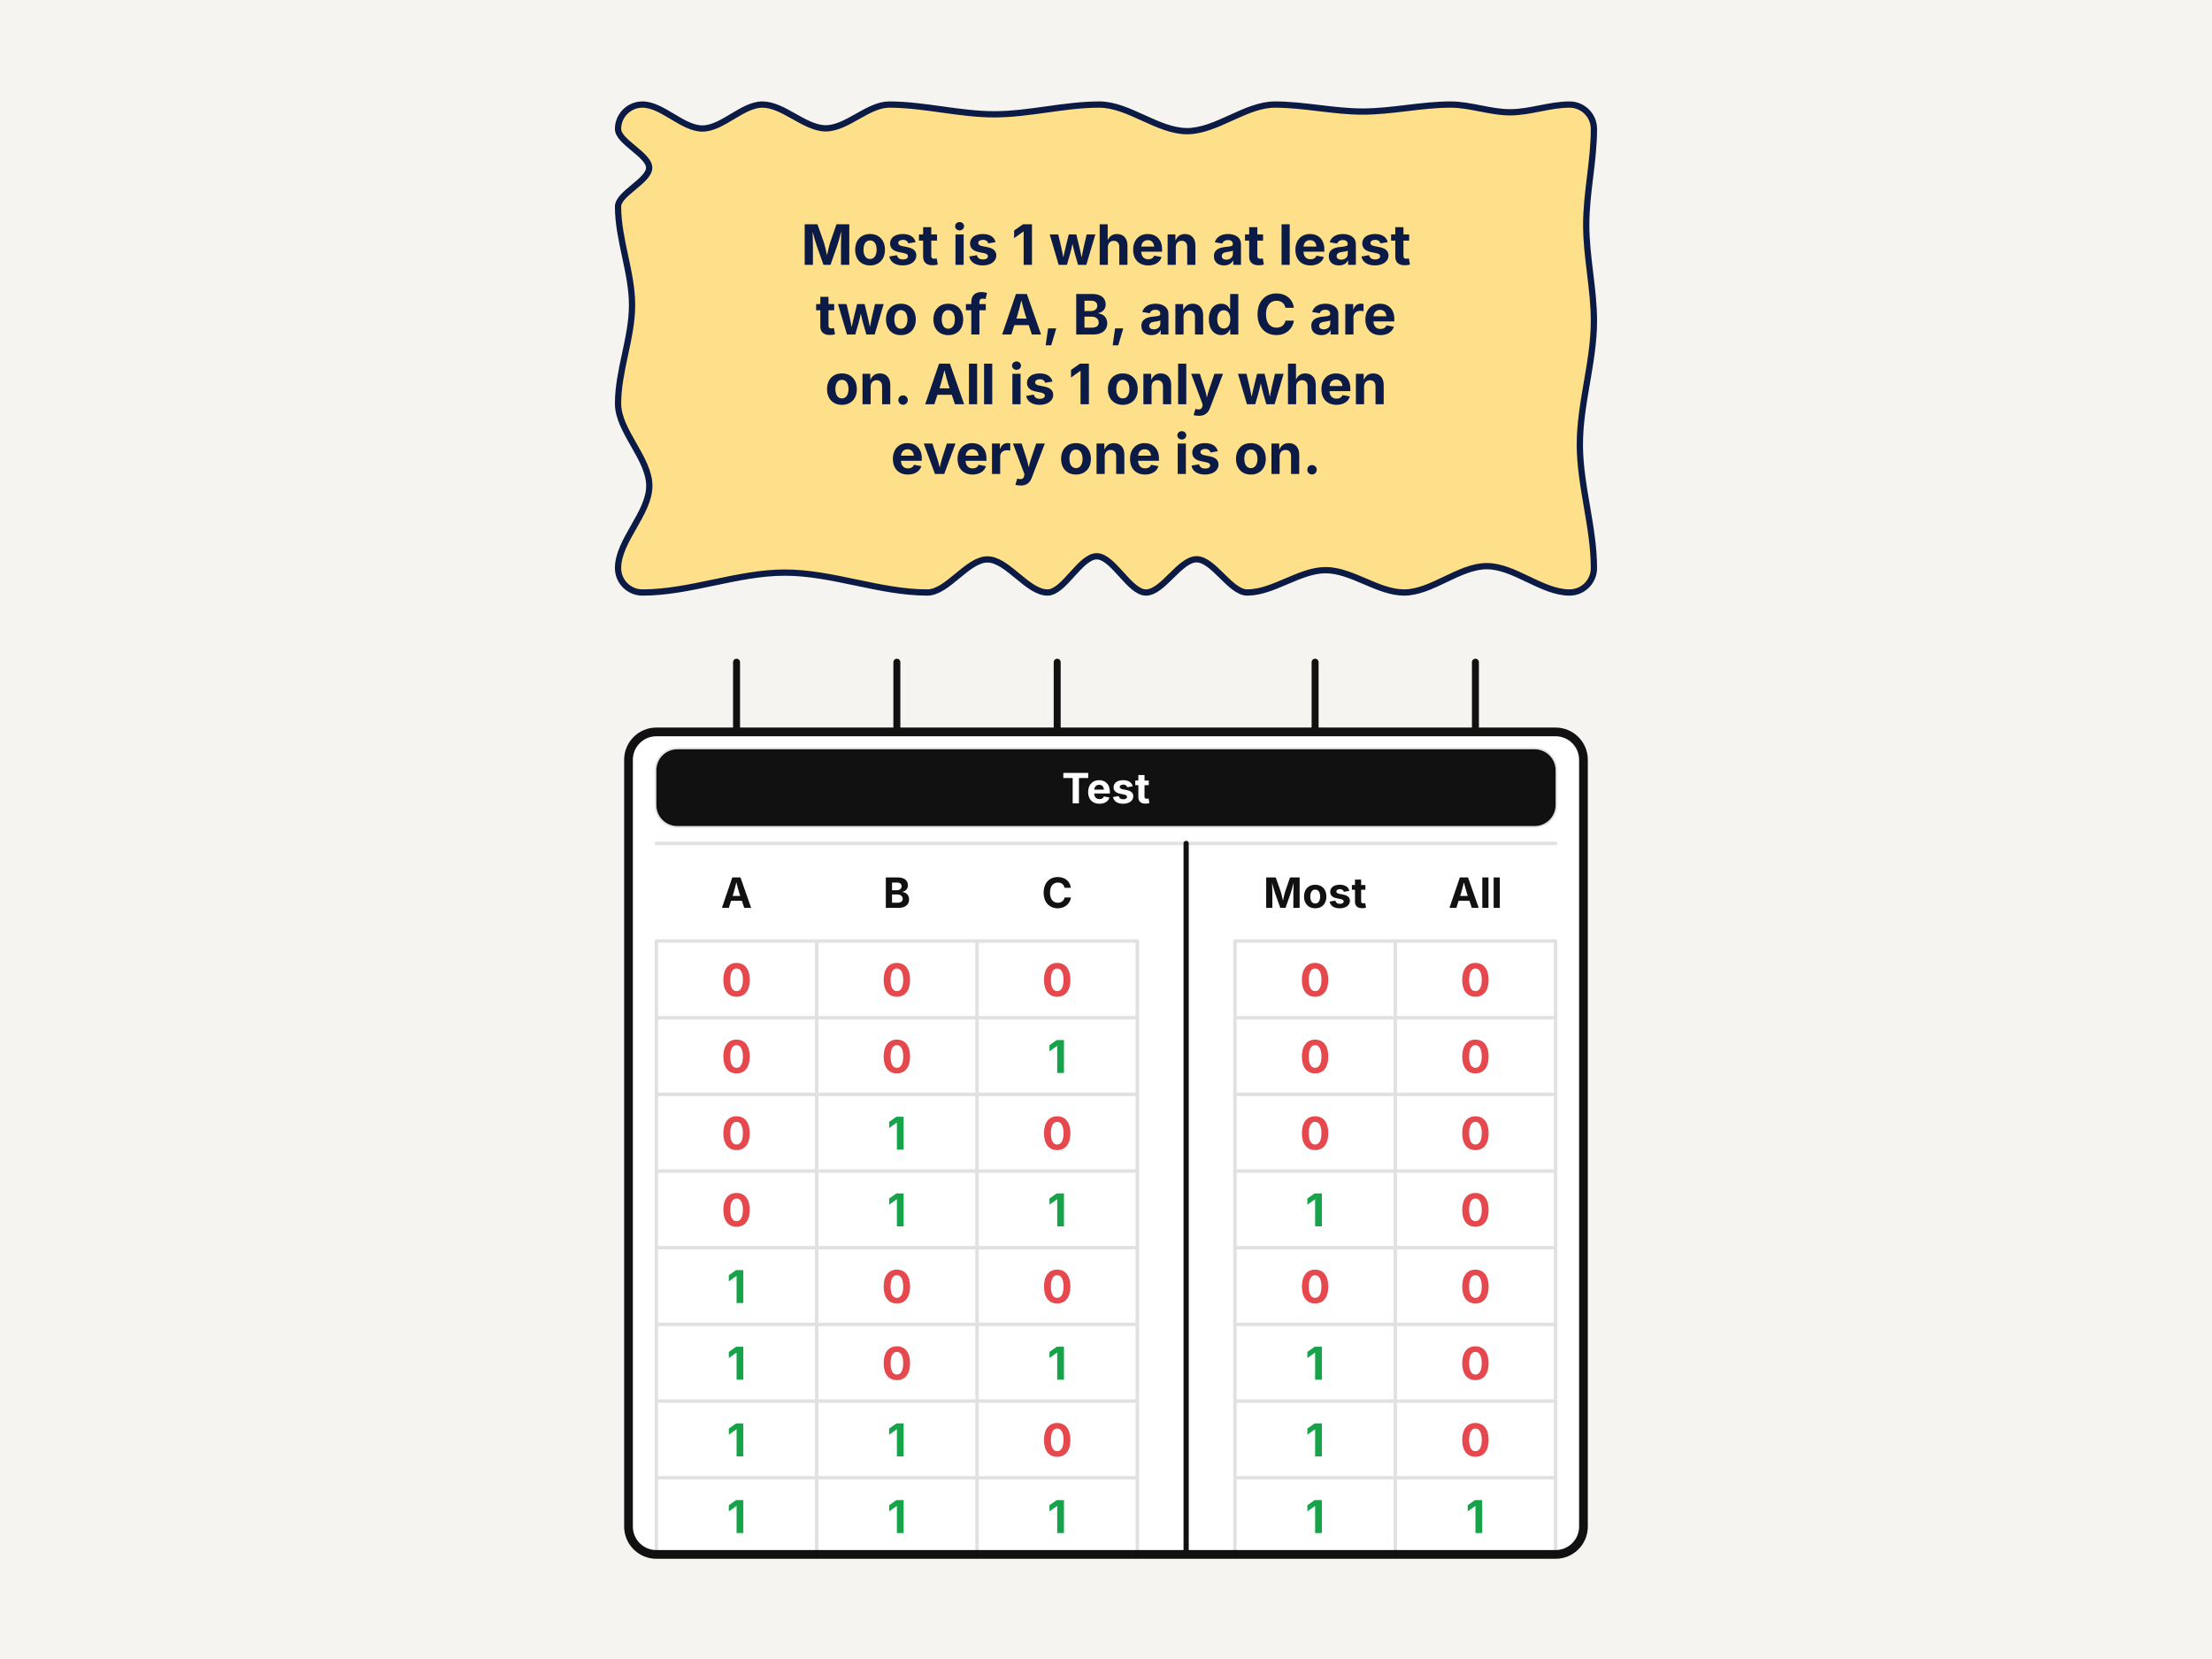
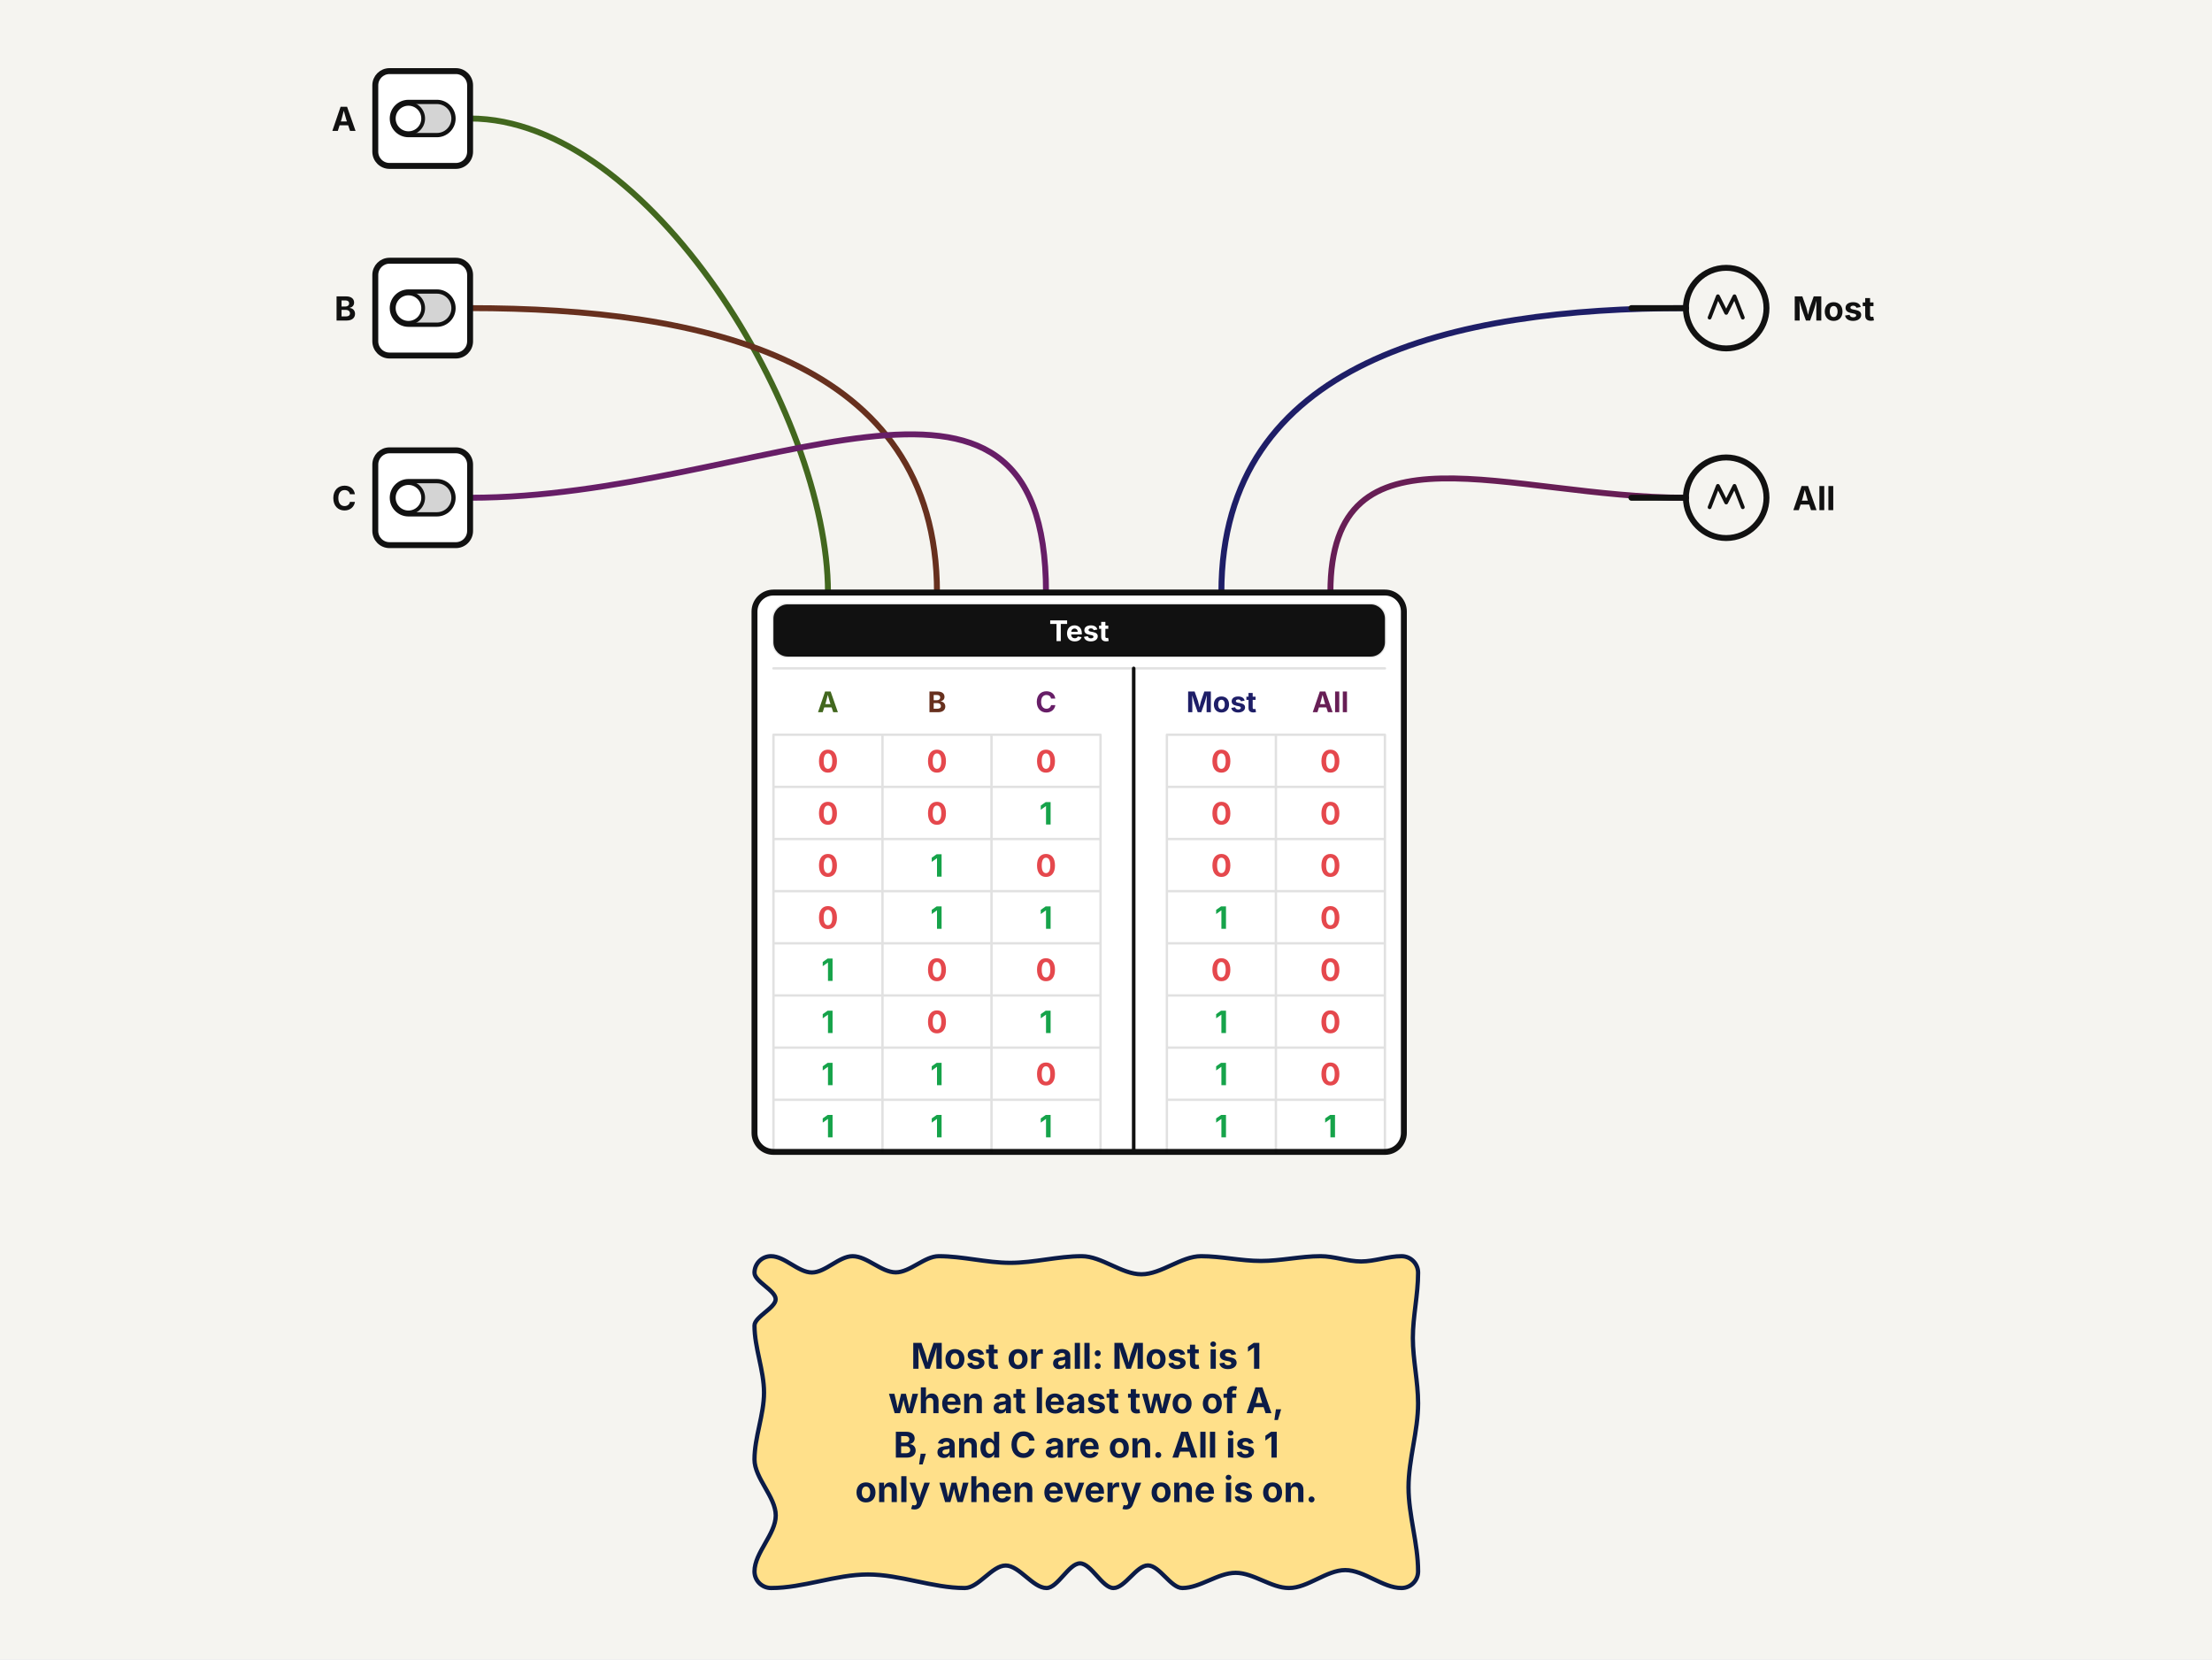
- <svg xmlns="http://www.w3.org/2000/svg" viewBox="-180.33 -210 634.67 476" width="634.67" height="476" font-family="Inter, 'Segoe UI', system-ui, -apple-system, sans-serif" stroke-linejoin="round" stroke-linecap="round">
-   <rect x="-180.33" y="-210" width="634.67" height="476" fill="#f5f4f0" />
+ <svg xmlns="http://www.w3.org/2000/svg" viewBox="-318.35 -250 933.33 700" width="933.33" height="700" font-family="Inter, 'Segoe UI', system-ui, -apple-system, sans-serif" stroke-linejoin="round" stroke-linecap="round">
+   <rect x="-318.35" y="-250" width="933.33" height="700" fill="#f5f4f0" />
+   <path d="M-120 -200C-44.5 -200 31 -75.5 31 0" fill="none" stroke="hsl(90, 55%, 26%)" stroke-width="2.5" />
+   <path d="M-120 -120C-21.5 -120 77 -98.5 77 0" fill="none" stroke="hsl(15, 55%, 26%)" stroke-width="2.5" />
+   <path d="M-120 -40C1.5 -40 123 -121.5 123 0" fill="none" stroke="hsl(300, 55%, 26%)" stroke-width="2.5" />
+   <path d="M393 -120C295 -120 197 -98 197 0" fill="none" stroke="hsl(240, 55%, 26%)" stroke-width="2.5" />
+   <path d="M393 -40C318 -40 243 -75 243 0" fill="none" stroke="hsl(315, 55%, 26%)" stroke-width="2.5" />
  <g transform="matrix(1 0 0 1 0 0)">
    <path d="M8 0H266A8 8 0 0 1 274 8V228A8 8 0 0 1 266 236H8A8 8 0 0 1 0 228V8A8 8 0 0 1 8 0Z" fill="#ffffff" stroke="#111111" stroke-width="2.5" />
-     <path d="M31 0V-20M77 0V-20M123 0V-20M197 0V-20M243 0V-20" fill="none" stroke="#111111" stroke-width="2" />
    <text x="31" y="71" font-size="13" font-weight="700" fill="#e5484d" text-anchor="middle" dominant-baseline="middle">0</text>
    <text x="77" y="71" font-size="13" font-weight="700" fill="#e5484d" text-anchor="middle" dominant-baseline="middle">0</text>
    <text x="123" y="71" font-size="13" font-weight="700" fill="#e5484d" text-anchor="middle" dominant-baseline="middle">0</text>
    <text x="197" y="71" font-size="13" font-weight="700" fill="#e5484d" text-anchor="middle" dominant-baseline="middle">0</text>
    <text x="243" y="71" font-size="13" font-weight="700" fill="#e5484d" text-anchor="middle" dominant-baseline="middle">0</text>
    <text x="31" y="93" font-size="13" font-weight="700" fill="#e5484d" text-anchor="middle" dominant-baseline="middle">0</text>
    <text x="77" y="93" font-size="13" font-weight="700" fill="#e5484d" text-anchor="middle" dominant-baseline="middle">0</text>
    <text x="123" y="93" font-size="13" font-weight="700" fill="#16a34a" text-anchor="middle" dominant-baseline="middle">1</text>
    <text x="197" y="93" font-size="13" font-weight="700" fill="#e5484d" text-anchor="middle" dominant-baseline="middle">0</text>
    <text x="243" y="93" font-size="13" font-weight="700" fill="#e5484d" text-anchor="middle" dominant-baseline="middle">0</text>
    <text x="31" y="115" font-size="13" font-weight="700" fill="#e5484d" text-anchor="middle" dominant-baseline="middle">0</text>
    <text x="77" y="115" font-size="13" font-weight="700" fill="#16a34a" text-anchor="middle" dominant-baseline="middle">1</text>
    <text x="123" y="115" font-size="13" font-weight="700" fill="#e5484d" text-anchor="middle" dominant-baseline="middle">0</text>
    <text x="197" y="115" font-size="13" font-weight="700" fill="#e5484d" text-anchor="middle" dominant-baseline="middle">0</text>
    <text x="243" y="115" font-size="13" font-weight="700" fill="#e5484d" text-anchor="middle" dominant-baseline="middle">0</text>
    <text x="31" y="137" font-size="13" font-weight="700" fill="#e5484d" text-anchor="middle" dominant-baseline="middle">0</text>
    <text x="77" y="137" font-size="13" font-weight="700" fill="#16a34a" text-anchor="middle" dominant-baseline="middle">1</text>
    <text x="123" y="137" font-size="13" font-weight="700" fill="#16a34a" text-anchor="middle" dominant-baseline="middle">1</text>
    <text x="197" y="137" font-size="13" font-weight="700" fill="#16a34a" text-anchor="middle" dominant-baseline="middle">1</text>
    <text x="243" y="137" font-size="13" font-weight="700" fill="#e5484d" text-anchor="middle" dominant-baseline="middle">0</text>
    <text x="31" y="159" font-size="13" font-weight="700" fill="#16a34a" text-anchor="middle" dominant-baseline="middle">1</text>
    <text x="77" y="159" font-size="13" font-weight="700" fill="#e5484d" text-anchor="middle" dominant-baseline="middle">0</text>
    <text x="123" y="159" font-size="13" font-weight="700" fill="#e5484d" text-anchor="middle" dominant-baseline="middle">0</text>
    <text x="197" y="159" font-size="13" font-weight="700" fill="#e5484d" text-anchor="middle" dominant-baseline="middle">0</text>
    <text x="243" y="159" font-size="13" font-weight="700" fill="#e5484d" text-anchor="middle" dominant-baseline="middle">0</text>
    <text x="31" y="181" font-size="13" font-weight="700" fill="#16a34a" text-anchor="middle" dominant-baseline="middle">1</text>
    <text x="77" y="181" font-size="13" font-weight="700" fill="#e5484d" text-anchor="middle" dominant-baseline="middle">0</text>
    <text x="123" y="181" font-size="13" font-weight="700" fill="#16a34a" text-anchor="middle" dominant-baseline="middle">1</text>
    <text x="197" y="181" font-size="13" font-weight="700" fill="#16a34a" text-anchor="middle" dominant-baseline="middle">1</text>
    <text x="243" y="181" font-size="13" font-weight="700" fill="#e5484d" text-anchor="middle" dominant-baseline="middle">0</text>
    <text x="31" y="203" font-size="13" font-weight="700" fill="#16a34a" text-anchor="middle" dominant-baseline="middle">1</text>
    <text x="77" y="203" font-size="13" font-weight="700" fill="#16a34a" text-anchor="middle" dominant-baseline="middle">1</text>
    <text x="123" y="203" font-size="13" font-weight="700" fill="#e5484d" text-anchor="middle" dominant-baseline="middle">0</text>
    <text x="197" y="203" font-size="13" font-weight="700" fill="#16a34a" text-anchor="middle" dominant-baseline="middle">1</text>
    <text x="243" y="203" font-size="13" font-weight="700" fill="#e5484d" text-anchor="middle" dominant-baseline="middle">0</text>
    <text x="31" y="225" font-size="13" font-weight="700" fill="#16a34a" text-anchor="middle" dominant-baseline="middle">1</text>
    <text x="77" y="225" font-size="13" font-weight="700" fill="#16a34a" text-anchor="middle" dominant-baseline="middle">1</text>
    <text x="123" y="225" font-size="13" font-weight="700" fill="#16a34a" text-anchor="middle" dominant-baseline="middle">1</text>
    <text x="197" y="225" font-size="13" font-weight="700" fill="#16a34a" text-anchor="middle" dominant-baseline="middle">1</text>
    <text x="243" y="225" font-size="13" font-weight="700" fill="#16a34a" text-anchor="middle" dominant-baseline="middle">1</text>
    <path d="M8 32H266M8 60H146M8 82H146M8 104H146M8 126H146M8 148H146M8 170H146M8 192H146M8 214H146M8 60V236M146 60V236M174 60H266M174 82H266M174 104H266M174 126H266M174 148H266M174 170H266M174 192H266M174 214H266M174 60V236M266 60V236M54 60V236M100 60V236M220 60V236M160 32V236" fill="none" stroke="rgba(0,0,0,0.12)" stroke-width="1" />
    <path d="M160 32V236" fill="none" stroke="#111111" stroke-width="1.5" />
-     <text x="31" y="46" font-size="12" font-weight="700" fill="#111111" text-anchor="middle" dominant-baseline="middle">A</text>
-     <text x="77" y="46" font-size="12" font-weight="700" fill="#111111" text-anchor="middle" dominant-baseline="middle">B</text>
-     <text x="123" y="46" font-size="12" font-weight="700" fill="#111111" text-anchor="middle" dominant-baseline="middle">C</text>
-     <text x="197" y="46" font-size="12" font-weight="700" fill="#111111" text-anchor="middle" dominant-baseline="middle">Most</text>
-     <text x="243" y="46" font-size="12" font-weight="700" fill="#111111" text-anchor="middle" dominant-baseline="middle">All</text>
+     <text x="31" y="46" font-size="12" font-weight="700" fill="hsl(90, 55%, 26%)" text-anchor="middle" dominant-baseline="middle">A</text>
+     <text x="77" y="46" font-size="12" font-weight="700" fill="hsl(15, 55%, 26%)" text-anchor="middle" dominant-baseline="middle">B</text>
+     <text x="123" y="46" font-size="12" font-weight="700" fill="hsl(300, 55%, 26%)" text-anchor="middle" dominant-baseline="middle">C</text>
+     <text x="197" y="46" font-size="12" font-weight="700" fill="hsl(240, 55%, 26%)" text-anchor="middle" dominant-baseline="middle">Most</text>
+     <text x="243" y="46" font-size="12" font-weight="700" fill="hsl(315, 55%, 26%)" text-anchor="middle" dominant-baseline="middle">All</text>
    <path d="M14 5H260A6 6 0 0 1 266 11V21A6 6 0 0 1 260 27H14A6 6 0 0 1 8 21V11A6 6 0 0 1 14 5Z" fill="#111111" stroke="rgba(0,0,0,0.12)" stroke-width="1" />
    <text x="137" y="16" font-size="12" font-weight="700" fill="#ffffff" text-anchor="middle" dominant-baseline="middle">Test</text>
  </g>
-   <g transform="matrix(1 0 0 1 -3 -180)">
+   <g transform="matrix(1 0 0 1 -160 -220)">
+     <path d="M6 0H34A6 6 0 0 1 40 6V34A6 6 0 0 1 34 40H6A6 6 0 0 1 0 34V6A6 6 0 0 1 6 0Z" fill="#ffffff" stroke="#111111" stroke-width="2.5" />
+     <path d="M14 13H26A7 7 0 0 1 33 20V20A7 7 0 0 1 26 27H14A7 7 0 0 1 7 20V20A7 7 0 0 1 14 13Z" fill="#d4d4d4" />
+     <path d="M19.8 20A5.8 5.8 0 1 1 8.2 20A5.8 5.8 0 1 1 19.8 20Z" fill="hsl(90, 100%, 50%)" />
+     <path d="M14 13H26A7 7 0 0 1 33 20V20A7 7 0 0 1 26 27H14A7 7 0 0 1 7 20V20A7 7 0 0 1 14 13Z" fill="none" stroke="#111111" stroke-width="1.8" />
+     <path d="M20.2 20A6.2 6.2 0 1 1 7.8 20A6.2 6.2 0 1 1 20.2 20Z" fill="#ffffff" stroke="#111111" stroke-width="1.6" />
+   </g>
+   <g transform="matrix(1 0 0 1 -160 -140)">
+     <path d="M6 0H34A6 6 0 0 1 40 6V34A6 6 0 0 1 34 40H6A6 6 0 0 1 0 34V6A6 6 0 0 1 6 0Z" fill="#ffffff" stroke="#111111" stroke-width="2.5" />
+     <path d="M14 13H26A7 7 0 0 1 33 20V20A7 7 0 0 1 26 27H14A7 7 0 0 1 7 20V20A7 7 0 0 1 14 13Z" fill="#d4d4d4" />
+     <path d="M19.8 20A5.8 5.8 0 1 1 8.2 20A5.8 5.8 0 1 1 19.8 20Z" fill="hsl(15, 100%, 50%)" />
+     <path d="M14 13H26A7 7 0 0 1 33 20V20A7 7 0 0 1 26 27H14A7 7 0 0 1 7 20V20A7 7 0 0 1 14 13Z" fill="none" stroke="#111111" stroke-width="1.8" />
+     <path d="M20.2 20A6.2 6.2 0 1 1 7.8 20A6.2 6.2 0 1 1 20.2 20Z" fill="#ffffff" stroke="#111111" stroke-width="1.6" />
+   </g>
+   <g transform="matrix(1 0 0 1 -160 -60)">
+     <path d="M6 0H34A6 6 0 0 1 40 6V34A6 6 0 0 1 34 40H6A6 6 0 0 1 0 34V6A6 6 0 0 1 6 0Z" fill="#ffffff" stroke="#111111" stroke-width="2.5" />
+     <path d="M14 13H26A7 7 0 0 1 33 20V20A7 7 0 0 1 26 27H14A7 7 0 0 1 7 20V20A7 7 0 0 1 14 13Z" fill="#d4d4d4" />
+     <path d="M19.8 20A5.8 5.8 0 1 1 8.2 20A5.8 5.8 0 1 1 19.8 20Z" fill="hsl(300, 100%, 50%)" />
+     <path d="M14 13H26A7 7 0 0 1 33 20V20A7 7 0 0 1 26 27H14A7 7 0 0 1 7 20V20A7 7 0 0 1 14 13Z" fill="none" stroke="#111111" stroke-width="1.8" />
+     <path d="M20.2 20A6.2 6.2 0 1 1 7.8 20A6.2 6.2 0 1 1 20.2 20Z" fill="#ffffff" stroke="#111111" stroke-width="1.6" />
+   </g>
+   <g transform="matrix(1 0 0 1 390 -140)">
+     <path d="M-20 20H3" fill="none" stroke="#111111" stroke-width="2.5" />
+     <path d="M20 3H20A17 17 0 0 1 37 20V20A17 17 0 0 1 20 37H20A17 17 0 0 1 3 20V20A17 17 0 0 1 20 3Z" fill="none" stroke="#111111" stroke-width="2.5" />
+     <path d="M13 24L16.5 15L20 22L23.5 15L27 24" fill="none" stroke="#111111" stroke-width="1.6" />
+   </g>
+   <g transform="matrix(1 0 0 1 390 -60)">
+     <path d="M-20 20H3" fill="none" stroke="#111111" stroke-width="2.5" />
+     <path d="M20 3H20A17 17 0 0 1 37 20V20A17 17 0 0 1 20 37H20A17 17 0 0 1 3 20V20A17 17 0 0 1 20 3Z" fill="none" stroke="#111111" stroke-width="2.5" />
+     <path d="M13 24L16.5 15L20 22L23.5 15L27 24" fill="none" stroke="#111111" stroke-width="1.6" />
+   </g>
+   <g transform="matrix(1 0 0 1 0 280)">
    <path d="M7 0C12.74 0 18.47 6.87 24.21 6.87C29.94 6.87 35.68 0 41.41 0C47.48 0 53.54 6.82 59.6 6.82C65.66 6.82 71.72 0 77.79 0C87.83 0 97.88 2.8 107.93 2.8C117.98 2.8 128.03 0 138.08 0C146.48 0 154.87 7.63 163.26 7.63C171.66 7.63 180.05 0 188.45 0C196.85 0 205.26 2.01 213.66 2.01C222.07 2.01 230.47 0 238.87 0C244.56 0 250.25 2.22 255.94 2.22C261.62 2.22 267.31 0 273 0C276.87 0 280 3.13 280 7C280 16.18 277.79 25.36 277.79 34.53C277.79 43.71 280 52.89 280 62.07C280 73.89 275.96 85.71 275.96 97.53C275.96 109.36 280 121.18 280 133C280 136.87 276.87 140 273 140C265.09 140 257.18 132.44 249.26 132.44C241.35 132.44 233.44 140 225.53 140C218.03 140 210.53 133.59 203.03 133.59C195.52 133.59 188.02 140 180.52 140C175.68 140 170.84 130.47 165.99 130.47C161.15 130.47 156.31 140 151.47 140C146.76 140 142.05 129.61 137.34 129.61C132.63 129.61 127.93 140 123.22 140C117.47 140 111.73 130.51 105.98 130.51C100.24 130.51 94.49 140 88.75 140C75.12 140 61.5 134.29 47.87 134.29C34.25 134.29 20.62 140 7 140C3.13 140 0 136.87 0 133C0 125.13 8.97 117.26 8.97 109.4C8.97 101.53 0 93.66 0 85.79C0 76.37 4.02 66.95 4.02 57.53C4.02 48.11 0 38.69 0 29.27C0 25.56 8.93 21.85 8.93 18.14C8.93 14.42 0 10.71 0 7C0 3.13 3.13 0 7 0Z" fill="#ffe08a" stroke="#0b1b46" stroke-width="1.8" />
-     <text x="140" y="40" font-size="16" font-weight="700" fill="#0b1b46" text-anchor="middle" dominant-baseline="middle">Most is 1 when at least</text>
-     <text x="140" y="60" font-size="16" font-weight="700" fill="#0b1b46" text-anchor="middle" dominant-baseline="middle">two of A, B, and C are</text>
-     <text x="140" y="80" font-size="16" font-weight="700" fill="#0b1b46" text-anchor="middle" dominant-baseline="middle">on. All is 1 only when</text>
-     <text x="140" y="100" font-size="16" font-weight="700" fill="#0b1b46" text-anchor="middle" dominant-baseline="middle">every one is on.</text>
+     <text x="140" y="41.875" font-size="15" font-weight="700" fill="#0b1b46" text-anchor="middle" dominant-baseline="middle">Most or all: Most is 1</text>
+     <text x="140" y="60.625" font-size="15" font-weight="700" fill="#0b1b46" text-anchor="middle" dominant-baseline="middle">when at least two of A,</text>
+     <text x="140" y="79.375" font-size="15" font-weight="700" fill="#0b1b46" text-anchor="middle" dominant-baseline="middle">B, and C are on. All is 1</text>
+     <text x="140" y="98.125" font-size="15" font-weight="700" fill="#0b1b46" text-anchor="middle" dominant-baseline="middle">only when every one is on.</text>
  </g>
+   <text x="-168" y="-200" font-size="14" font-weight="700" fill="#111111" text-anchor="end" dominant-baseline="middle">A</text>
+   <text x="-168" y="-120" font-size="14" font-weight="700" fill="#111111" text-anchor="end" dominant-baseline="middle">B</text>
+   <text x="-168" y="-40" font-size="14" font-weight="700" fill="#111111" text-anchor="end" dominant-baseline="middle">C</text>
+   <text x="438" y="-120" font-size="14" font-weight="700" fill="#111111" text-anchor="start" dominant-baseline="middle">Most</text>
+   <text x="438" y="-40" font-size="14" font-weight="700" fill="#111111" text-anchor="start" dominant-baseline="middle">All</text>
</svg>
